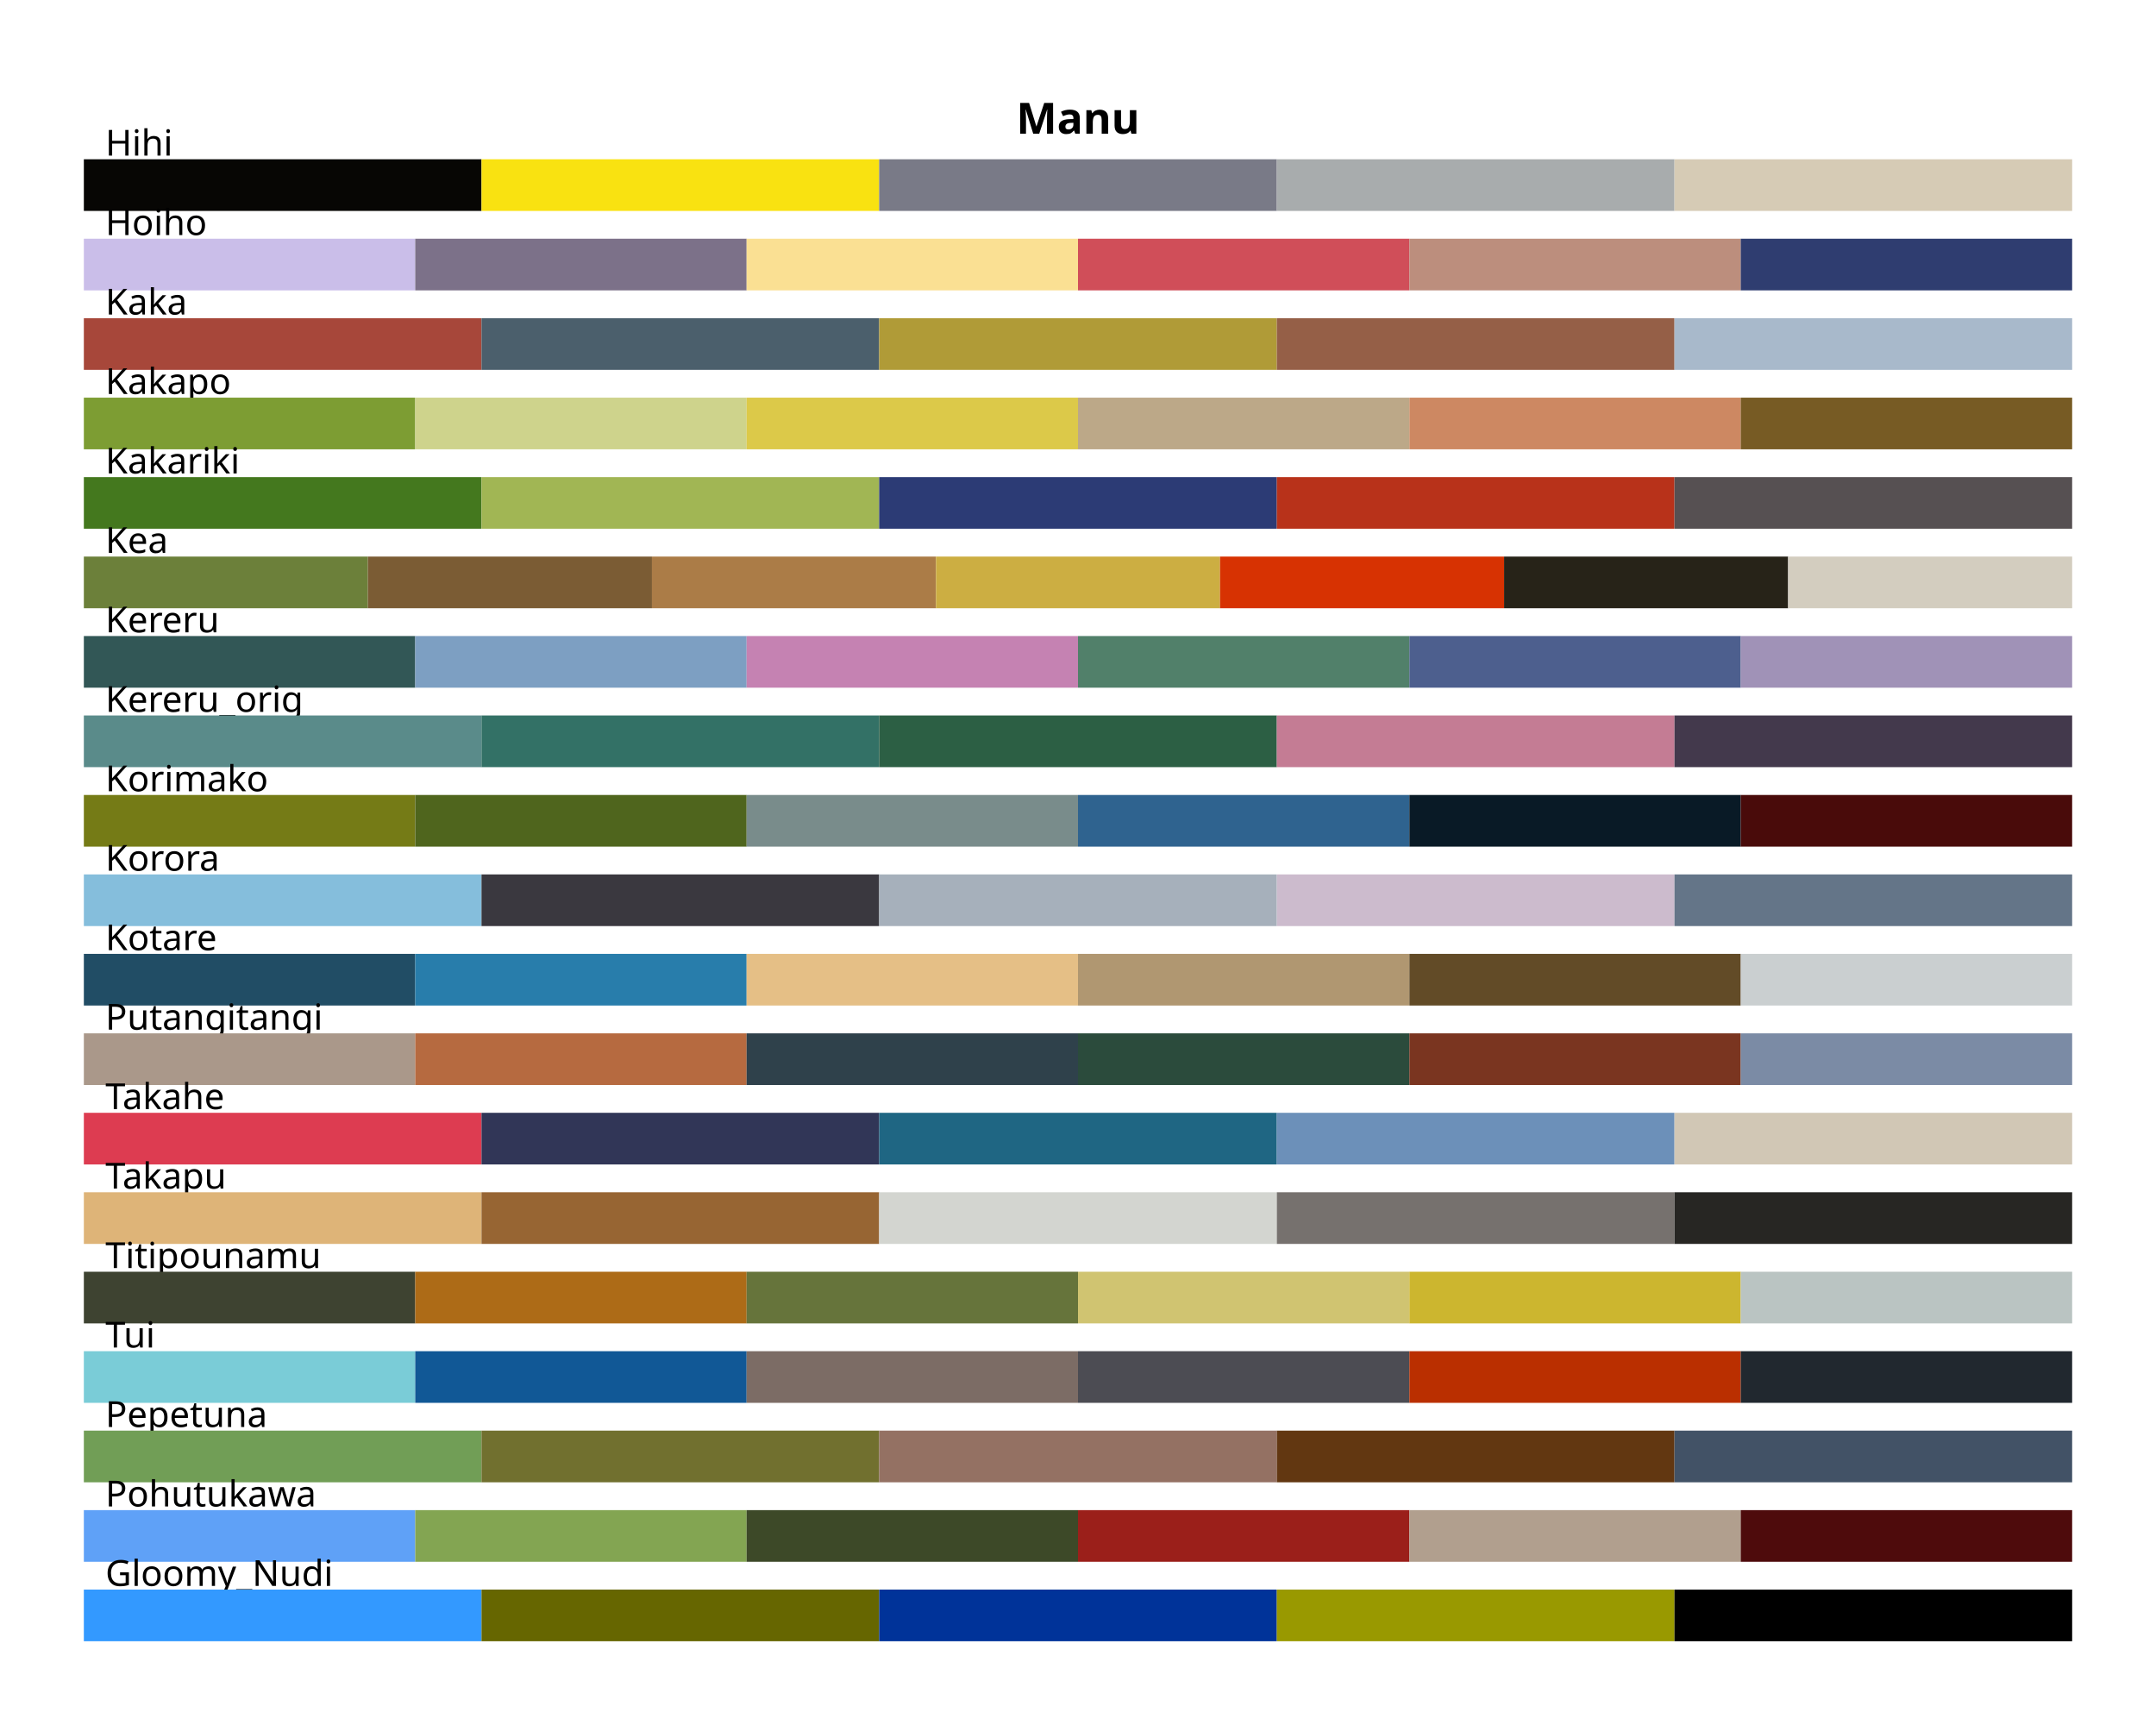
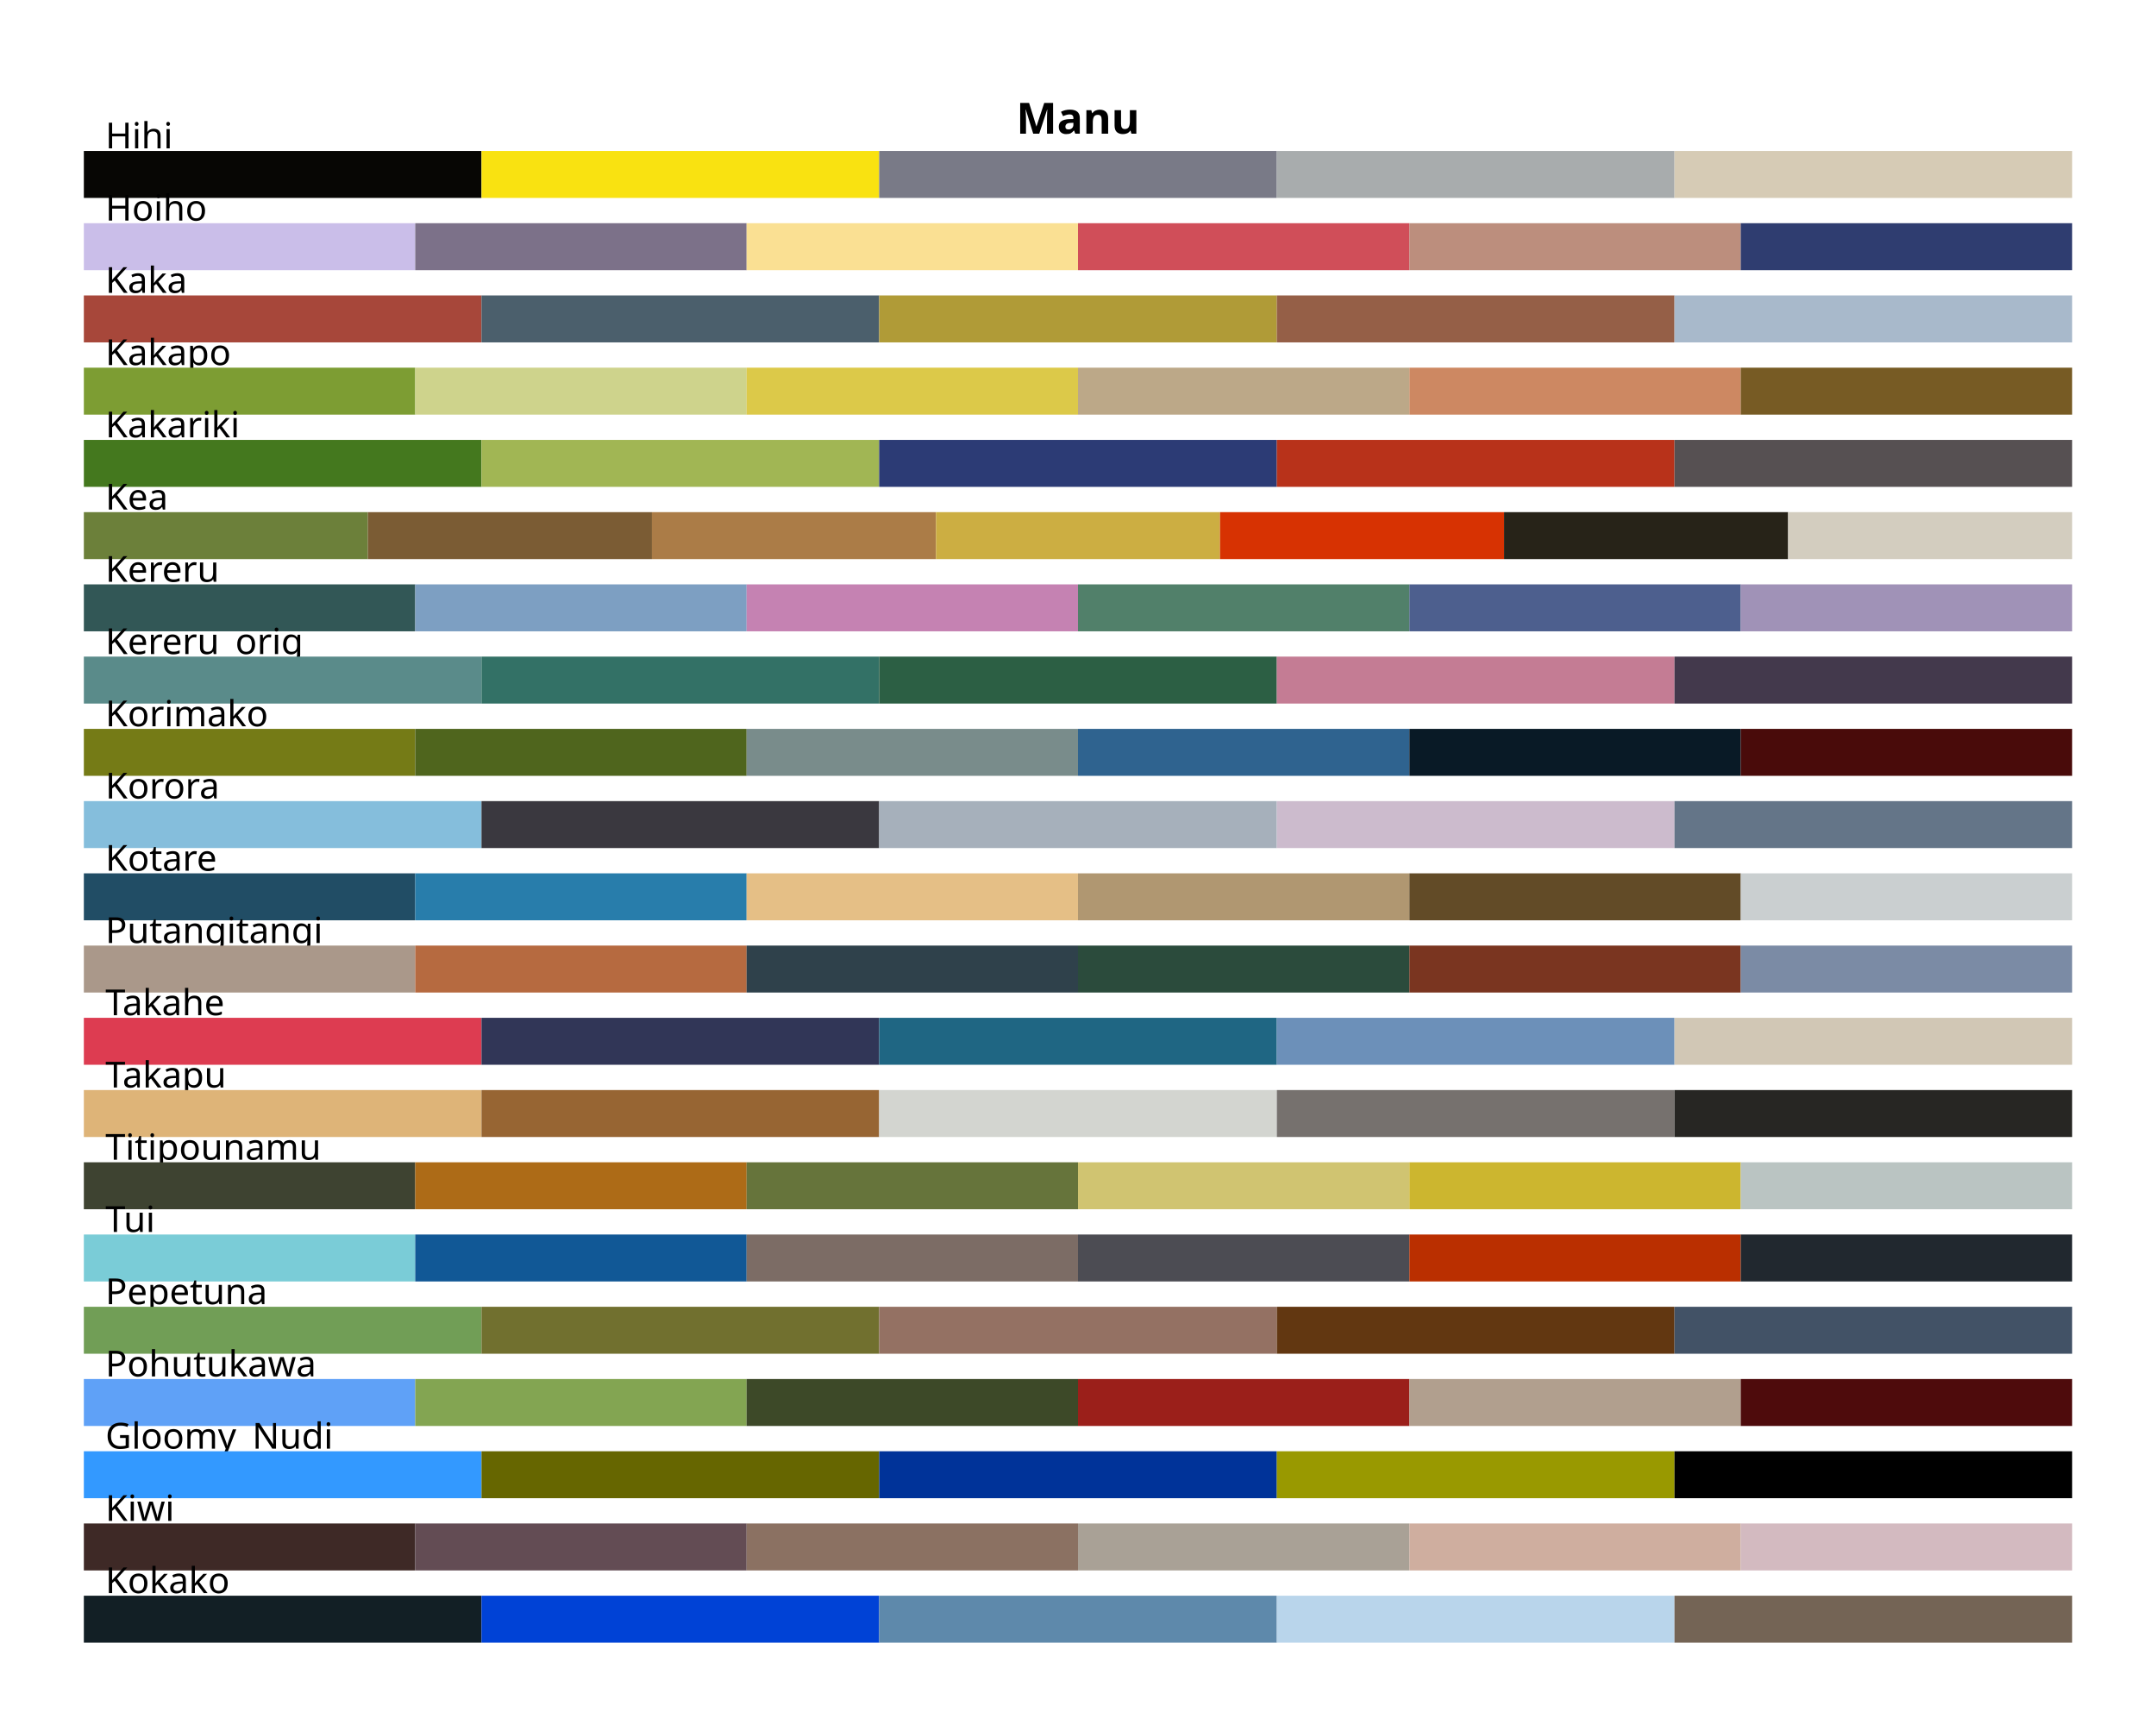
<svg xmlns="http://www.w3.org/2000/svg" class="svglite" data-engine-version="2.0" width="720.00pt" height="576.00pt" viewBox="0 0 720.00 576.00">
  <defs>
    <style type="text/css">
    .svglite line, .svglite polyline, .svglite polygon, .svglite path, .svglite rect, .svglite circle {
      fill: none;
      stroke: #000000;
      stroke-linecap: round;
      stroke-linejoin: round;
      stroke-miterlimit: 10.00;
    }
  </style>
  </defs>
  <rect width="100%" height="100%" style="stroke: none; fill: #FFFFFF;" />
  <defs>
    <clipPath id="cpMC4wMHw3MjAuMDB8MC4wMHw1NzYuMDA=">
      <rect x="0.00" y="0.00" width="720.00" height="576.00" />
    </clipPath>
  </defs>
  <g clip-path="url(#cpMC4wMHw3MjAuMDB8MC4wMHw1NzYuMDA=)">
    <text x="360.00" y="44.64" text-anchor="middle" style="font-size: 14.40px; font-weight: bold; font-family: sans;" textLength="36.03px" lengthAdjust="spacingAndGlyphs">Manu</text>
  </g>
  <defs>
    <clipPath id="cpMS40NHw3MTguNTZ8MS40NHw1NzQuNTY=">
      <rect x="1.44" y="1.44" width="717.12" height="573.12" />
    </clipPath>
  </defs>
  <g clip-path="url(#cpMS40NHw3MTguNTZ8MS40NHw1NzQuNTY=)">
-     <text x="35.20" y="51.95" style="font-size: 12.00px; font-family: sans;" textLength="20.67px" lengthAdjust="spacingAndGlyphs">Hihi</text>
-     <rect x="28.00" y="53.18" width="132.80" height="17.25" style="stroke-width: 0.75; stroke: none; fill: #070604;" />
-     <rect x="160.80" y="53.18" width="132.80" height="17.25" style="stroke-width: 0.75; stroke: none; fill: #F9E211;" />
-     <rect x="293.60" y="53.18" width="132.80" height="17.25" style="stroke-width: 0.75; stroke: none; fill: #797A87;" />
-     <rect x="426.40" y="53.18" width="132.80" height="17.25" style="stroke-width: 0.75; stroke: none; fill: #A8ACAD;" />
-     <rect x="559.20" y="53.18" width="132.80" height="17.25" style="stroke-width: 0.75; stroke: none; fill: #D6CBB5;" />
-     <text x="35.20" y="78.49" style="font-size: 12.00px; font-family: sans;" textLength="31.36px" lengthAdjust="spacingAndGlyphs">Hoiho</text>
-     <rect x="28.00" y="79.71" width="110.67" height="17.25" style="stroke-width: 0.75; stroke: none; fill: #CABEE9;" />
-     <rect x="138.67" y="79.71" width="110.67" height="17.25" style="stroke-width: 0.75; stroke: none; fill: #7C7189;" />
-     <rect x="249.33" y="79.71" width="110.67" height="17.25" style="stroke-width: 0.75; stroke: none; fill: #FAE093;" />
-     <rect x="360.00" y="79.71" width="110.67" height="17.25" style="stroke-width: 0.75; stroke: none; fill: #D04E59;" />
-     <rect x="470.67" y="79.71" width="110.67" height="17.25" style="stroke-width: 0.75; stroke: none; fill: #BC8E7D;" />
-     <rect x="581.33" y="79.71" width="110.67" height="17.25" style="stroke-width: 0.75; stroke: none; fill: #2F3D70;" />
-     <text x="35.20" y="105.02" style="font-size: 12.00px; font-family: sans;" textLength="27.36px" lengthAdjust="spacingAndGlyphs">Kaka</text>
-     <rect x="28.00" y="106.25" width="132.80" height="17.25" style="stroke-width: 0.75; stroke: none; fill: #A7473A;" />
-     <rect x="160.80" y="106.25" width="132.80" height="17.25" style="stroke-width: 0.75; stroke: none; fill: #4B5F6C;" />
-     <rect x="293.60" y="106.25" width="132.80" height="17.25" style="stroke-width: 0.75; stroke: none; fill: #B09B37;" />
-     <rect x="426.40" y="106.25" width="132.80" height="17.25" style="stroke-width: 0.75; stroke: none; fill: #955F47;" />
-     <rect x="559.20" y="106.25" width="132.80" height="17.25" style="stroke-width: 0.75; stroke: none; fill: #A8B9CB;" />
-     <text x="35.20" y="131.55" style="font-size: 12.00px; font-family: sans;" textLength="40.71px" lengthAdjust="spacingAndGlyphs">Kakapo</text>
-     <rect x="28.00" y="132.78" width="110.67" height="17.25" style="stroke-width: 0.75; stroke: none; fill: #7D9D33;" />
-     <rect x="138.67" y="132.78" width="110.67" height="17.25" style="stroke-width: 0.75; stroke: none; fill: #CED38C;" />
-     <rect x="249.33" y="132.78" width="110.67" height="17.25" style="stroke-width: 0.75; stroke: none; fill: #DCC949;" />
-     <rect x="360.00" y="132.78" width="110.67" height="17.25" style="stroke-width: 0.75; stroke: none; fill: #BCA888;" />
-     <rect x="470.67" y="132.78" width="110.67" height="17.25" style="stroke-width: 0.75; stroke: none; fill: #CD8862;" />
-     <rect x="581.33" y="132.78" width="110.67" height="17.25" style="stroke-width: 0.75; stroke: none; fill: #775B24;" />
-     <text x="35.20" y="158.09" style="font-size: 12.00px; font-family: sans;" textLength="42.69px" lengthAdjust="spacingAndGlyphs">Kakariki</text>
-     <rect x="28.00" y="159.31" width="132.80" height="17.25" style="stroke-width: 0.75; stroke: none; fill: #44781E;" />
-     <rect x="160.80" y="159.31" width="132.80" height="17.25" style="stroke-width: 0.75; stroke: none; fill: #A1B654;" />
-     <rect x="293.60" y="159.31" width="132.80" height="17.25" style="stroke-width: 0.75; stroke: none; fill: #2C3B75;" />
-     <rect x="426.40" y="159.31" width="132.80" height="17.25" style="stroke-width: 0.75; stroke: none; fill: #B8321A;" />
-     <rect x="559.20" y="159.31" width="132.80" height="17.25" style="stroke-width: 0.75; stroke: none; fill: #565052;" />
-     <text x="35.20" y="184.62" style="font-size: 12.00px; font-family: sans;" textLength="21.36px" lengthAdjust="spacingAndGlyphs">Kea</text>
-     <rect x="28.00" y="185.85" width="94.86" height="17.25" style="stroke-width: 0.75; stroke: none; fill: #6C803A;" />
-     <rect x="122.86" y="185.85" width="94.86" height="17.25" style="stroke-width: 0.75; stroke: none; fill: #7B5C34;" />
-     <rect x="217.71" y="185.85" width="94.86" height="17.25" style="stroke-width: 0.75; stroke: none; fill: #AB7C47;" />
-     <rect x="312.57" y="185.85" width="94.86" height="17.25" style="stroke-width: 0.75; stroke: none; fill: #CCAE42;" />
-     <rect x="407.43" y="185.85" width="94.86" height="17.25" style="stroke-width: 0.75; stroke: none; fill: #D73202;" />
-     <rect x="502.29" y="185.85" width="94.86" height="17.25" style="stroke-width: 0.75; stroke: none; fill: #272318;" />
-     <rect x="597.14" y="185.85" width="94.86" height="17.25" style="stroke-width: 0.75; stroke: none; fill: #D3CDBF;" />
-     <text x="35.20" y="211.15" style="font-size: 12.00px; font-family: sans;" textLength="36.02px" lengthAdjust="spacingAndGlyphs">Kereru</text>
-     <rect x="28.00" y="212.38" width="110.67" height="17.25" style="stroke-width: 0.75; stroke: none; fill: #325756;" />
-     <rect x="138.67" y="212.38" width="110.67" height="17.25" style="stroke-width: 0.75; stroke: none; fill: #7D9FC2;" />
-     <rect x="249.33" y="212.38" width="110.67" height="17.25" style="stroke-width: 0.75; stroke: none; fill: #C582B2;" />
-     <rect x="360.00" y="212.38" width="110.67" height="17.25" style="stroke-width: 0.75; stroke: none; fill: #51806A;" />
-     <rect x="470.67" y="212.38" width="110.67" height="17.25" style="stroke-width: 0.75; stroke: none; fill: #4D5F8E;" />
-     <rect x="581.33" y="212.38" width="110.67" height="17.25" style="stroke-width: 0.75; stroke: none; fill: #A092B7;" />
-     <text x="35.20" y="237.69" style="font-size: 12.00px; font-family: sans;" textLength="62.70px" lengthAdjust="spacingAndGlyphs">Kereru_orig</text>
-     <rect x="28.00" y="238.91" width="132.80" height="17.25" style="stroke-width: 0.75; stroke: none; fill: #5A8B8A;" />
-     <rect x="160.80" y="238.91" width="132.80" height="17.25" style="stroke-width: 0.75; stroke: none; fill: #337166;" />
-     <rect x="293.60" y="238.91" width="132.80" height="17.25" style="stroke-width: 0.75; stroke: none; fill: #2C5F44;" />
-     <rect x="426.40" y="238.91" width="132.80" height="17.25" style="stroke-width: 0.75; stroke: none; fill: #C47C94;" />
-     <rect x="559.20" y="238.91" width="132.80" height="17.25" style="stroke-width: 0.75; stroke: none; fill: #43394C;" />
-     <text x="35.20" y="264.22" style="font-size: 12.00px; font-family: sans;" textLength="50.70px" lengthAdjust="spacingAndGlyphs">Korimako</text>
-     <rect x="28.00" y="265.45" width="110.67" height="17.25" style="stroke-width: 0.75; stroke: none; fill: #757B16;" />
-     <rect x="138.67" y="265.45" width="110.67" height="17.25" style="stroke-width: 0.75; stroke: none; fill: #4F651D;" />
-     <rect x="249.33" y="265.45" width="110.67" height="17.25" style="stroke-width: 0.75; stroke: none; fill: #798C8B;" />
-     <rect x="360.00" y="265.45" width="110.67" height="17.25" style="stroke-width: 0.75; stroke: none; fill: #2F638F;" />
-     <rect x="470.67" y="265.45" width="110.67" height="17.25" style="stroke-width: 0.75; stroke: none; fill: #091A26;" />
-     <rect x="581.33" y="265.45" width="110.67" height="17.25" style="stroke-width: 0.75; stroke: none; fill: #490B0A;" />
-     <text x="35.20" y="290.75" style="font-size: 12.00px; font-family: sans;" textLength="36.02px" lengthAdjust="spacingAndGlyphs">Korora</text>
-     <rect x="28.00" y="291.98" width="132.80" height="17.25" style="stroke-width: 0.75; stroke: none; fill: #85BEDC;" />
-     <rect x="160.80" y="291.98" width="132.80" height="17.25" style="stroke-width: 0.75; stroke: none; fill: #3A383F;" />
-     <rect x="293.60" y="291.98" width="132.80" height="17.25" style="stroke-width: 0.75; stroke: none; fill: #A6B0BB;" />
-     <rect x="426.40" y="291.98" width="132.80" height="17.25" style="stroke-width: 0.75; stroke: none; fill: #CCBBCD;" />
-     <rect x="559.20" y="291.98" width="132.80" height="17.25" style="stroke-width: 0.75; stroke: none; fill: #647588;" />
-     <text x="35.20" y="317.29" style="font-size: 12.00px; font-family: sans;" textLength="35.36px" lengthAdjust="spacingAndGlyphs">Kotare</text>
-     <rect x="28.00" y="318.51" width="110.67" height="17.25" style="stroke-width: 0.75; stroke: none; fill: #214D65;" />
-     <rect x="138.67" y="318.51" width="110.67" height="17.25" style="stroke-width: 0.75; stroke: none; fill: #287DAB;" />
-     <rect x="249.33" y="318.51" width="110.67" height="17.25" style="stroke-width: 0.75; stroke: none; fill: #E5BF86;" />
-     <rect x="360.00" y="318.51" width="110.67" height="17.25" style="stroke-width: 0.75; stroke: none; fill: #B09771;" />
-     <rect x="470.67" y="318.51" width="110.67" height="17.25" style="stroke-width: 0.75; stroke: none; fill: #624B27;" />
-     <rect x="581.33" y="318.51" width="110.67" height="17.25" style="stroke-width: 0.75; stroke: none; fill: #CACFD0;" />
-     <text x="35.20" y="343.82" style="font-size: 12.00px; font-family: sans;" textLength="66.72px" lengthAdjust="spacingAndGlyphs">Putangitangi</text>
-     <rect x="28.00" y="345.05" width="110.67" height="17.25" style="stroke-width: 0.75; stroke: none; fill: #AA988A;" />
-     <rect x="138.67" y="345.05" width="110.67" height="17.25" style="stroke-width: 0.75; stroke: none; fill: #B66A40;" />
-     <rect x="249.33" y="345.05" width="110.67" height="17.25" style="stroke-width: 0.75; stroke: none; fill: #2F414B;" />
-     <rect x="360.00" y="345.05" width="110.67" height="17.25" style="stroke-width: 0.75; stroke: none; fill: #2B4B3C;" />
-     <rect x="470.67" y="345.05" width="110.67" height="17.25" style="stroke-width: 0.75; stroke: none; fill: #7A3520;" />
-     <rect x="581.33" y="345.05" width="110.67" height="17.25" style="stroke-width: 0.75; stroke: none; fill: #7B8BA5;" />
-     <text x="35.20" y="370.35" style="font-size: 12.00px; font-family: sans;" textLength="40.03px" lengthAdjust="spacingAndGlyphs">Takahe</text>
-     <rect x="28.00" y="371.58" width="132.80" height="17.25" style="stroke-width: 0.75; stroke: none; fill: #DD3C51;" />
-     <rect x="160.80" y="371.58" width="132.80" height="17.25" style="stroke-width: 0.75; stroke: none; fill: #313657;" />
-     <rect x="293.60" y="371.58" width="132.80" height="17.25" style="stroke-width: 0.75; stroke: none; fill: #1F6683;" />
-     <rect x="426.40" y="371.58" width="132.80" height="17.25" style="stroke-width: 0.75; stroke: none; fill: #6C90B9;" />
-     <rect x="559.20" y="371.58" width="132.80" height="17.25" style="stroke-width: 0.75; stroke: none; fill: #D1C7B5;" />
-     <text x="35.20" y="396.89" style="font-size: 12.00px; font-family: sans;" textLength="40.03px" lengthAdjust="spacingAndGlyphs">Takapu</text>
-     <rect x="28.00" y="398.11" width="132.80" height="17.25" style="stroke-width: 0.75; stroke: none; fill: #DEB478;" />
-     <rect x="160.80" y="398.11" width="132.80" height="17.25" style="stroke-width: 0.75; stroke: none; fill: #976533;" />
-     <rect x="293.60" y="398.11" width="132.80" height="17.25" style="stroke-width: 0.75; stroke: none; fill: #D3D5D0;" />
-     <rect x="426.40" y="398.11" width="132.80" height="17.25" style="stroke-width: 0.75; stroke: none; fill: #76716E;" />
-     <rect x="559.20" y="398.11" width="132.80" height="17.25" style="stroke-width: 0.75; stroke: none; fill: #272623;" />
-     <text x="35.20" y="423.42" style="font-size: 12.00px; font-family: sans;" textLength="66.04px" lengthAdjust="spacingAndGlyphs">Titipounamu</text>
-     <rect x="28.00" y="424.65" width="110.67" height="17.25" style="stroke-width: 0.75; stroke: none; fill: #3E4331;" />
-     <rect x="138.67" y="424.65" width="110.67" height="17.25" style="stroke-width: 0.75; stroke: none; fill: #AD6B17;" />
-     <rect x="249.33" y="424.65" width="110.67" height="17.25" style="stroke-width: 0.75; stroke: none; fill: #66743B;" />
-     <rect x="360.00" y="424.65" width="110.67" height="17.25" style="stroke-width: 0.75; stroke: none; fill: #D0C471;" />
-     <rect x="470.67" y="424.65" width="110.67" height="17.25" style="stroke-width: 0.75; stroke: none; fill: #CCB62F;" />
-     <rect x="581.33" y="424.65" width="110.67" height="17.25" style="stroke-width: 0.75; stroke: none; fill: #BAC4C2;" />
-     <text x="35.20" y="449.95" style="font-size: 12.00px; font-family: sans;" textLength="16.67px" lengthAdjust="spacingAndGlyphs">Tui</text>
-     <rect x="28.00" y="451.18" width="110.67" height="17.25" style="stroke-width: 0.75; stroke: none; fill: #7ACCD7;" />
-     <rect x="138.67" y="451.18" width="110.67" height="17.25" style="stroke-width: 0.75; stroke: none; fill: #115896;" />
-     <rect x="249.33" y="451.18" width="110.67" height="17.25" style="stroke-width: 0.75; stroke: none; fill: #7C6C65;" />
-     <rect x="360.00" y="451.18" width="110.67" height="17.25" style="stroke-width: 0.75; stroke: none; fill: #4C4C53;" />
-     <rect x="470.67" y="451.18" width="110.67" height="17.25" style="stroke-width: 0.75; stroke: none; fill: #BA2F00;" />
-     <rect x="581.33" y="451.18" width="110.67" height="17.25" style="stroke-width: 0.75; stroke: none; fill: #21282F;" />
-     <text x="35.20" y="476.49" style="font-size: 12.00px; font-family: sans;" textLength="51.39px" lengthAdjust="spacingAndGlyphs">Pepetuna</text>
-     <rect x="28.00" y="477.71" width="132.80" height="17.25" style="stroke-width: 0.75; stroke: none; fill: #719E56;" />
-     <rect x="160.80" y="477.71" width="132.80" height="17.25" style="stroke-width: 0.75; stroke: none; fill: #71702F;" />
-     <rect x="293.60" y="477.71" width="132.80" height="17.25" style="stroke-width: 0.75; stroke: none; fill: #947163;" />
-     <rect x="426.40" y="477.71" width="132.80" height="17.25" style="stroke-width: 0.75; stroke: none; fill: #623711;" />
-     <rect x="559.20" y="477.71" width="132.80" height="17.25" style="stroke-width: 0.75; stroke: none; fill: #425266;" />
-     <text x="35.20" y="503.02" style="font-size: 12.00px; font-family: sans;" textLength="66.06px" lengthAdjust="spacingAndGlyphs">Pohutukawa</text>
-     <rect x="28.00" y="504.25" width="110.67" height="17.25" style="stroke-width: 0.75; stroke: none; fill: #5FA1F7;" />
-     <rect x="138.67" y="504.25" width="110.67" height="17.25" style="stroke-width: 0.75; stroke: none; fill: #83A552;" />
-     <rect x="249.33" y="504.25" width="110.67" height="17.25" style="stroke-width: 0.75; stroke: none; fill: #3D4928;" />
-     <rect x="360.00" y="504.25" width="110.67" height="17.25" style="stroke-width: 0.75; stroke: none; fill: #9B1F1A;" />
-     <rect x="470.67" y="504.25" width="110.67" height="17.25" style="stroke-width: 0.75; stroke: none; fill: #B19F8E;" />
-     <rect x="581.33" y="504.25" width="110.67" height="17.25" style="stroke-width: 0.75; stroke: none; fill: #4E0B0C;" />
-     <text x="35.20" y="529.55" style="font-size: 12.00px; font-family: sans;" textLength="72.71px" lengthAdjust="spacingAndGlyphs">Gloomy_Nudi</text>
-     <rect x="28.00" y="530.78" width="132.80" height="17.25" style="stroke-width: 0.75; stroke: none; fill: #3399FF;" />
-     <rect x="160.80" y="530.78" width="132.80" height="17.25" style="stroke-width: 0.75; stroke: none; fill: #666600;" />
-     <rect x="293.60" y="530.78" width="132.80" height="17.25" style="stroke-width: 0.75; stroke: none; fill: #003399;" />
-     <rect x="426.40" y="530.78" width="132.80" height="17.25" style="stroke-width: 0.75; stroke: none; fill: #999900;" />
-     <rect x="559.20" y="530.78" width="132.80" height="17.25" style="stroke-width: 0.75; stroke: none; fill: #000000;" />
+     <text x="35.20" y="49.54" style="font-size: 12.00px; font-family: sans;" textLength="20.67px" lengthAdjust="spacingAndGlyphs">Hihi</text>
+     <rect x="28.00" y="50.41" width="132.80" height="15.68" style="stroke-width: 0.75; stroke: none; fill: #070604;" />
+     <rect x="160.80" y="50.41" width="132.80" height="15.68" style="stroke-width: 0.75; stroke: none; fill: #F9E211;" />
+     <rect x="293.60" y="50.41" width="132.80" height="15.68" style="stroke-width: 0.75; stroke: none; fill: #797A87;" />
+     <rect x="426.40" y="50.41" width="132.80" height="15.68" style="stroke-width: 0.75; stroke: none; fill: #A8ACAD;" />
+     <rect x="559.20" y="50.41" width="132.80" height="15.68" style="stroke-width: 0.75; stroke: none; fill: #D6CBB5;" />
+     <text x="35.20" y="73.66" style="font-size: 12.00px; font-family: sans;" textLength="31.36px" lengthAdjust="spacingAndGlyphs">Hoiho</text>
+     <rect x="28.00" y="74.53" width="110.67" height="15.68" style="stroke-width: 0.75; stroke: none; fill: #CABEE9;" />
+     <rect x="138.67" y="74.53" width="110.67" height="15.68" style="stroke-width: 0.75; stroke: none; fill: #7C7189;" />
+     <rect x="249.33" y="74.53" width="110.67" height="15.68" style="stroke-width: 0.75; stroke: none; fill: #FAE093;" />
+     <rect x="360.00" y="74.53" width="110.67" height="15.68" style="stroke-width: 0.75; stroke: none; fill: #D04E59;" />
+     <rect x="470.67" y="74.53" width="110.67" height="15.68" style="stroke-width: 0.75; stroke: none; fill: #BC8E7D;" />
+     <rect x="581.33" y="74.53" width="110.67" height="15.68" style="stroke-width: 0.75; stroke: none; fill: #2F3D70;" />
+     <text x="35.20" y="97.78" style="font-size: 12.00px; font-family: sans;" textLength="27.36px" lengthAdjust="spacingAndGlyphs">Kaka</text>
+     <rect x="28.00" y="98.65" width="132.80" height="15.68" style="stroke-width: 0.75; stroke: none; fill: #A7473A;" />
+     <rect x="160.80" y="98.65" width="132.80" height="15.68" style="stroke-width: 0.75; stroke: none; fill: #4B5F6C;" />
+     <rect x="293.60" y="98.65" width="132.80" height="15.68" style="stroke-width: 0.75; stroke: none; fill: #B09B37;" />
+     <rect x="426.40" y="98.65" width="132.80" height="15.68" style="stroke-width: 0.75; stroke: none; fill: #955F47;" />
+     <rect x="559.20" y="98.65" width="132.80" height="15.68" style="stroke-width: 0.75; stroke: none; fill: #A8B9CB;" />
+     <text x="35.20" y="121.90" style="font-size: 12.00px; font-family: sans;" textLength="40.71px" lengthAdjust="spacingAndGlyphs">Kakapo</text>
+     <rect x="28.00" y="122.77" width="110.67" height="15.68" style="stroke-width: 0.75; stroke: none; fill: #7D9D33;" />
+     <rect x="138.67" y="122.77" width="110.67" height="15.68" style="stroke-width: 0.75; stroke: none; fill: #CED38C;" />
+     <rect x="249.33" y="122.77" width="110.67" height="15.68" style="stroke-width: 0.75; stroke: none; fill: #DCC949;" />
+     <rect x="360.00" y="122.77" width="110.67" height="15.68" style="stroke-width: 0.75; stroke: none; fill: #BCA888;" />
+     <rect x="470.67" y="122.77" width="110.67" height="15.68" style="stroke-width: 0.75; stroke: none; fill: #CD8862;" />
+     <rect x="581.33" y="122.77" width="110.67" height="15.68" style="stroke-width: 0.75; stroke: none; fill: #775B24;" />
+     <text x="35.20" y="146.03" style="font-size: 12.00px; font-family: sans;" textLength="42.69px" lengthAdjust="spacingAndGlyphs">Kakariki</text>
+     <rect x="28.00" y="146.89" width="132.80" height="15.68" style="stroke-width: 0.75; stroke: none; fill: #44781E;" />
+     <rect x="160.80" y="146.89" width="132.80" height="15.68" style="stroke-width: 0.75; stroke: none; fill: #A1B654;" />
+     <rect x="293.60" y="146.89" width="132.80" height="15.68" style="stroke-width: 0.75; stroke: none; fill: #2C3B75;" />
+     <rect x="426.40" y="146.89" width="132.80" height="15.68" style="stroke-width: 0.75; stroke: none; fill: #B8321A;" />
+     <rect x="559.20" y="146.89" width="132.80" height="15.68" style="stroke-width: 0.75; stroke: none; fill: #565052;" />
+     <text x="35.20" y="170.15" style="font-size: 12.00px; font-family: sans;" textLength="21.36px" lengthAdjust="spacingAndGlyphs">Kea</text>
+     <rect x="28.00" y="171.01" width="94.86" height="15.68" style="stroke-width: 0.75; stroke: none; fill: #6C803A;" />
+     <rect x="122.86" y="171.01" width="94.86" height="15.68" style="stroke-width: 0.75; stroke: none; fill: #7B5C34;" />
+     <rect x="217.71" y="171.01" width="94.86" height="15.68" style="stroke-width: 0.75; stroke: none; fill: #AB7C47;" />
+     <rect x="312.57" y="171.01" width="94.86" height="15.68" style="stroke-width: 0.75; stroke: none; fill: #CCAE42;" />
+     <rect x="407.43" y="171.01" width="94.86" height="15.68" style="stroke-width: 0.75; stroke: none; fill: #D73202;" />
+     <rect x="502.29" y="171.01" width="94.86" height="15.68" style="stroke-width: 0.75; stroke: none; fill: #272318;" />
+     <rect x="597.14" y="171.01" width="94.86" height="15.68" style="stroke-width: 0.75; stroke: none; fill: #D3CDBF;" />
+     <text x="35.20" y="194.27" style="font-size: 12.00px; font-family: sans;" textLength="36.02px" lengthAdjust="spacingAndGlyphs">Kereru</text>
+     <rect x="28.00" y="195.13" width="110.67" height="15.68" style="stroke-width: 0.75; stroke: none; fill: #325756;" />
+     <rect x="138.67" y="195.13" width="110.67" height="15.68" style="stroke-width: 0.75; stroke: none; fill: #7D9FC2;" />
+     <rect x="249.33" y="195.13" width="110.67" height="15.68" style="stroke-width: 0.75; stroke: none; fill: #C582B2;" />
+     <rect x="360.00" y="195.13" width="110.67" height="15.68" style="stroke-width: 0.75; stroke: none; fill: #51806A;" />
+     <rect x="470.67" y="195.13" width="110.67" height="15.68" style="stroke-width: 0.75; stroke: none; fill: #4D5F8E;" />
+     <rect x="581.33" y="195.13" width="110.67" height="15.68" style="stroke-width: 0.75; stroke: none; fill: #A092B7;" />
+     <text x="35.20" y="218.39" style="font-size: 12.00px; font-family: sans;" textLength="62.70px" lengthAdjust="spacingAndGlyphs">Kereru_orig</text>
+     <rect x="28.00" y="219.25" width="132.80" height="15.68" style="stroke-width: 0.75; stroke: none; fill: #5A8B8A;" />
+     <rect x="160.80" y="219.25" width="132.80" height="15.68" style="stroke-width: 0.75; stroke: none; fill: #337166;" />
+     <rect x="293.60" y="219.25" width="132.80" height="15.68" style="stroke-width: 0.75; stroke: none; fill: #2C5F44;" />
+     <rect x="426.40" y="219.25" width="132.80" height="15.68" style="stroke-width: 0.75; stroke: none; fill: #C47C94;" />
+     <rect x="559.20" y="219.25" width="132.80" height="15.68" style="stroke-width: 0.75; stroke: none; fill: #43394C;" />
+     <text x="35.20" y="242.51" style="font-size: 12.00px; font-family: sans;" textLength="50.70px" lengthAdjust="spacingAndGlyphs">Korimako</text>
+     <rect x="28.00" y="243.38" width="110.67" height="15.68" style="stroke-width: 0.75; stroke: none; fill: #757B16;" />
+     <rect x="138.67" y="243.38" width="110.67" height="15.68" style="stroke-width: 0.75; stroke: none; fill: #4F651D;" />
+     <rect x="249.33" y="243.38" width="110.67" height="15.68" style="stroke-width: 0.75; stroke: none; fill: #798C8B;" />
+     <rect x="360.00" y="243.38" width="110.67" height="15.68" style="stroke-width: 0.75; stroke: none; fill: #2F638F;" />
+     <rect x="470.67" y="243.38" width="110.67" height="15.68" style="stroke-width: 0.75; stroke: none; fill: #091A26;" />
+     <rect x="581.33" y="243.38" width="110.67" height="15.68" style="stroke-width: 0.75; stroke: none; fill: #490B0A;" />
+     <text x="35.20" y="266.63" style="font-size: 12.00px; font-family: sans;" textLength="36.02px" lengthAdjust="spacingAndGlyphs">Korora</text>
+     <rect x="28.00" y="267.50" width="132.80" height="15.68" style="stroke-width: 0.75; stroke: none; fill: #85BEDC;" />
+     <rect x="160.80" y="267.50" width="132.80" height="15.68" style="stroke-width: 0.75; stroke: none; fill: #3A383F;" />
+     <rect x="293.60" y="267.50" width="132.80" height="15.68" style="stroke-width: 0.75; stroke: none; fill: #A6B0BB;" />
+     <rect x="426.40" y="267.50" width="132.80" height="15.68" style="stroke-width: 0.75; stroke: none; fill: #CCBBCD;" />
+     <rect x="559.20" y="267.50" width="132.80" height="15.68" style="stroke-width: 0.75; stroke: none; fill: #647588;" />
+     <text x="35.20" y="290.75" style="font-size: 12.00px; font-family: sans;" textLength="35.36px" lengthAdjust="spacingAndGlyphs">Kotare</text>
+     <rect x="28.00" y="291.62" width="110.67" height="15.68" style="stroke-width: 0.75; stroke: none; fill: #214D65;" />
+     <rect x="138.67" y="291.62" width="110.67" height="15.68" style="stroke-width: 0.75; stroke: none; fill: #287DAB;" />
+     <rect x="249.33" y="291.62" width="110.67" height="15.68" style="stroke-width: 0.75; stroke: none; fill: #E5BF86;" />
+     <rect x="360.00" y="291.62" width="110.67" height="15.68" style="stroke-width: 0.75; stroke: none; fill: #B09771;" />
+     <rect x="470.67" y="291.62" width="110.67" height="15.68" style="stroke-width: 0.75; stroke: none; fill: #624B27;" />
+     <rect x="581.33" y="291.62" width="110.67" height="15.68" style="stroke-width: 0.75; stroke: none; fill: #CACFD0;" />
+     <text x="35.20" y="314.87" style="font-size: 12.00px; font-family: sans;" textLength="66.72px" lengthAdjust="spacingAndGlyphs">Putangitangi</text>
+     <rect x="28.00" y="315.74" width="110.67" height="15.68" style="stroke-width: 0.75; stroke: none; fill: #AA988A;" />
+     <rect x="138.67" y="315.74" width="110.67" height="15.68" style="stroke-width: 0.75; stroke: none; fill: #B66A40;" />
+     <rect x="249.33" y="315.74" width="110.67" height="15.68" style="stroke-width: 0.75; stroke: none; fill: #2F414B;" />
+     <rect x="360.00" y="315.74" width="110.67" height="15.68" style="stroke-width: 0.75; stroke: none; fill: #2B4B3C;" />
+     <rect x="470.67" y="315.74" width="110.67" height="15.68" style="stroke-width: 0.75; stroke: none; fill: #7A3520;" />
+     <rect x="581.33" y="315.74" width="110.67" height="15.68" style="stroke-width: 0.75; stroke: none; fill: #7B8BA5;" />
+     <text x="35.20" y="338.99" style="font-size: 12.00px; font-family: sans;" textLength="40.03px" lengthAdjust="spacingAndGlyphs">Takahe</text>
+     <rect x="28.00" y="339.86" width="132.80" height="15.68" style="stroke-width: 0.75; stroke: none; fill: #DD3C51;" />
+     <rect x="160.80" y="339.86" width="132.80" height="15.68" style="stroke-width: 0.75; stroke: none; fill: #313657;" />
+     <rect x="293.60" y="339.86" width="132.80" height="15.68" style="stroke-width: 0.75; stroke: none; fill: #1F6683;" />
+     <rect x="426.40" y="339.86" width="132.80" height="15.68" style="stroke-width: 0.75; stroke: none; fill: #6C90B9;" />
+     <rect x="559.20" y="339.86" width="132.80" height="15.68" style="stroke-width: 0.75; stroke: none; fill: #D1C7B5;" />
+     <text x="35.20" y="363.12" style="font-size: 12.00px; font-family: sans;" textLength="40.03px" lengthAdjust="spacingAndGlyphs">Takapu</text>
+     <rect x="28.00" y="363.98" width="132.80" height="15.68" style="stroke-width: 0.75; stroke: none; fill: #DEB478;" />
+     <rect x="160.80" y="363.98" width="132.80" height="15.68" style="stroke-width: 0.75; stroke: none; fill: #976533;" />
+     <rect x="293.60" y="363.98" width="132.80" height="15.68" style="stroke-width: 0.75; stroke: none; fill: #D3D5D0;" />
+     <rect x="426.40" y="363.98" width="132.80" height="15.68" style="stroke-width: 0.75; stroke: none; fill: #76716E;" />
+     <rect x="559.20" y="363.98" width="132.80" height="15.68" style="stroke-width: 0.75; stroke: none; fill: #272623;" />
+     <text x="35.20" y="387.24" style="font-size: 12.00px; font-family: sans;" textLength="66.04px" lengthAdjust="spacingAndGlyphs">Titipounamu</text>
+     <rect x="28.00" y="388.10" width="110.67" height="15.68" style="stroke-width: 0.75; stroke: none; fill: #3E4331;" />
+     <rect x="138.67" y="388.10" width="110.67" height="15.68" style="stroke-width: 0.75; stroke: none; fill: #AD6B17;" />
+     <rect x="249.33" y="388.10" width="110.67" height="15.68" style="stroke-width: 0.75; stroke: none; fill: #66743B;" />
+     <rect x="360.00" y="388.10" width="110.67" height="15.68" style="stroke-width: 0.75; stroke: none; fill: #D0C471;" />
+     <rect x="470.67" y="388.10" width="110.67" height="15.68" style="stroke-width: 0.75; stroke: none; fill: #CCB62F;" />
+     <rect x="581.33" y="388.10" width="110.67" height="15.68" style="stroke-width: 0.75; stroke: none; fill: #BAC4C2;" />
+     <text x="35.20" y="411.36" style="font-size: 12.00px; font-family: sans;" textLength="16.67px" lengthAdjust="spacingAndGlyphs">Tui</text>
+     <rect x="28.00" y="412.22" width="110.67" height="15.68" style="stroke-width: 0.75; stroke: none; fill: #7ACCD7;" />
+     <rect x="138.67" y="412.22" width="110.67" height="15.68" style="stroke-width: 0.75; stroke: none; fill: #115896;" />
+     <rect x="249.33" y="412.22" width="110.67" height="15.68" style="stroke-width: 0.75; stroke: none; fill: #7C6C65;" />
+     <rect x="360.00" y="412.22" width="110.67" height="15.68" style="stroke-width: 0.75; stroke: none; fill: #4C4C53;" />
+     <rect x="470.67" y="412.22" width="110.67" height="15.68" style="stroke-width: 0.75; stroke: none; fill: #BA2F00;" />
+     <rect x="581.33" y="412.22" width="110.67" height="15.68" style="stroke-width: 0.75; stroke: none; fill: #21282F;" />
+     <text x="35.20" y="435.48" style="font-size: 12.00px; font-family: sans;" textLength="51.39px" lengthAdjust="spacingAndGlyphs">Pepetuna</text>
+     <rect x="28.00" y="436.35" width="132.80" height="15.68" style="stroke-width: 0.75; stroke: none; fill: #719E56;" />
+     <rect x="160.80" y="436.35" width="132.80" height="15.68" style="stroke-width: 0.75; stroke: none; fill: #71702F;" />
+     <rect x="293.60" y="436.35" width="132.80" height="15.68" style="stroke-width: 0.75; stroke: none; fill: #947163;" />
+     <rect x="426.40" y="436.35" width="132.80" height="15.68" style="stroke-width: 0.75; stroke: none; fill: #623711;" />
+     <rect x="559.20" y="436.35" width="132.80" height="15.68" style="stroke-width: 0.75; stroke: none; fill: #425266;" />
+     <text x="35.20" y="459.60" style="font-size: 12.00px; font-family: sans;" textLength="66.06px" lengthAdjust="spacingAndGlyphs">Pohutukawa</text>
+     <rect x="28.00" y="460.47" width="110.67" height="15.68" style="stroke-width: 0.75; stroke: none; fill: #5FA1F7;" />
+     <rect x="138.67" y="460.47" width="110.67" height="15.68" style="stroke-width: 0.75; stroke: none; fill: #83A552;" />
+     <rect x="249.33" y="460.47" width="110.67" height="15.68" style="stroke-width: 0.75; stroke: none; fill: #3D4928;" />
+     <rect x="360.00" y="460.47" width="110.67" height="15.68" style="stroke-width: 0.75; stroke: none; fill: #9B1F1A;" />
+     <rect x="470.67" y="460.47" width="110.67" height="15.68" style="stroke-width: 0.75; stroke: none; fill: #B19F8E;" />
+     <rect x="581.33" y="460.47" width="110.67" height="15.68" style="stroke-width: 0.75; stroke: none; fill: #4E0B0C;" />
+     <text x="35.20" y="483.72" style="font-size: 12.00px; font-family: sans;" textLength="72.71px" lengthAdjust="spacingAndGlyphs">Gloomy_Nudi</text>
+     <rect x="28.00" y="484.59" width="132.80" height="15.68" style="stroke-width: 0.75; stroke: none; fill: #3399FF;" />
+     <rect x="160.80" y="484.59" width="132.80" height="15.68" style="stroke-width: 0.75; stroke: none; fill: #666600;" />
+     <rect x="293.60" y="484.59" width="132.80" height="15.68" style="stroke-width: 0.75; stroke: none; fill: #003399;" />
+     <rect x="426.40" y="484.59" width="132.80" height="15.68" style="stroke-width: 0.75; stroke: none; fill: #999900;" />
+     <rect x="559.20" y="484.59" width="132.80" height="15.68" style="stroke-width: 0.75; stroke: none; fill: #000000;" />
+     <text x="35.20" y="507.84" style="font-size: 12.00px; font-family: sans;" textLength="22.00px" lengthAdjust="spacingAndGlyphs">Kiwi</text>
+     <rect x="28.00" y="508.71" width="110.67" height="15.68" style="stroke-width: 0.75; stroke: none; fill: #3E2926;" />
+     <rect x="138.67" y="508.71" width="110.67" height="15.68" style="stroke-width: 0.75; stroke: none; fill: #634C54;" />
+     <rect x="249.33" y="508.71" width="110.67" height="15.68" style="stroke-width: 0.75; stroke: none; fill: #8B7162;" />
+     <rect x="360.00" y="508.71" width="110.67" height="15.68" style="stroke-width: 0.75; stroke: none; fill: #A9A196;" />
+     <rect x="470.67" y="508.71" width="110.67" height="15.68" style="stroke-width: 0.75; stroke: none; fill: #CFAE9F;" />
+     <rect x="581.33" y="508.71" width="110.67" height="15.68" style="stroke-width: 0.75; stroke: none; fill: #D3BAC0;" />
+     <text x="35.20" y="531.96" style="font-size: 12.00px; font-family: sans;" textLength="40.04px" lengthAdjust="spacingAndGlyphs">Kokako</text>
+     <rect x="28.00" y="532.83" width="132.80" height="15.68" style="stroke-width: 0.75; stroke: none; fill: #121F25;" />
+     <rect x="160.80" y="532.83" width="132.80" height="15.68" style="stroke-width: 0.75; stroke: none; fill: #0042D6;" />
+     <rect x="293.60" y="532.83" width="132.80" height="15.68" style="stroke-width: 0.75; stroke: none; fill: #5E89AB;" />
+     <rect x="426.40" y="532.83" width="132.80" height="15.68" style="stroke-width: 0.75; stroke: none; fill: #B9D5EB;" />
+     <rect x="559.20" y="532.83" width="132.80" height="15.68" style="stroke-width: 0.75; stroke: none; fill: #746455;" />
  </g>
</svg>
